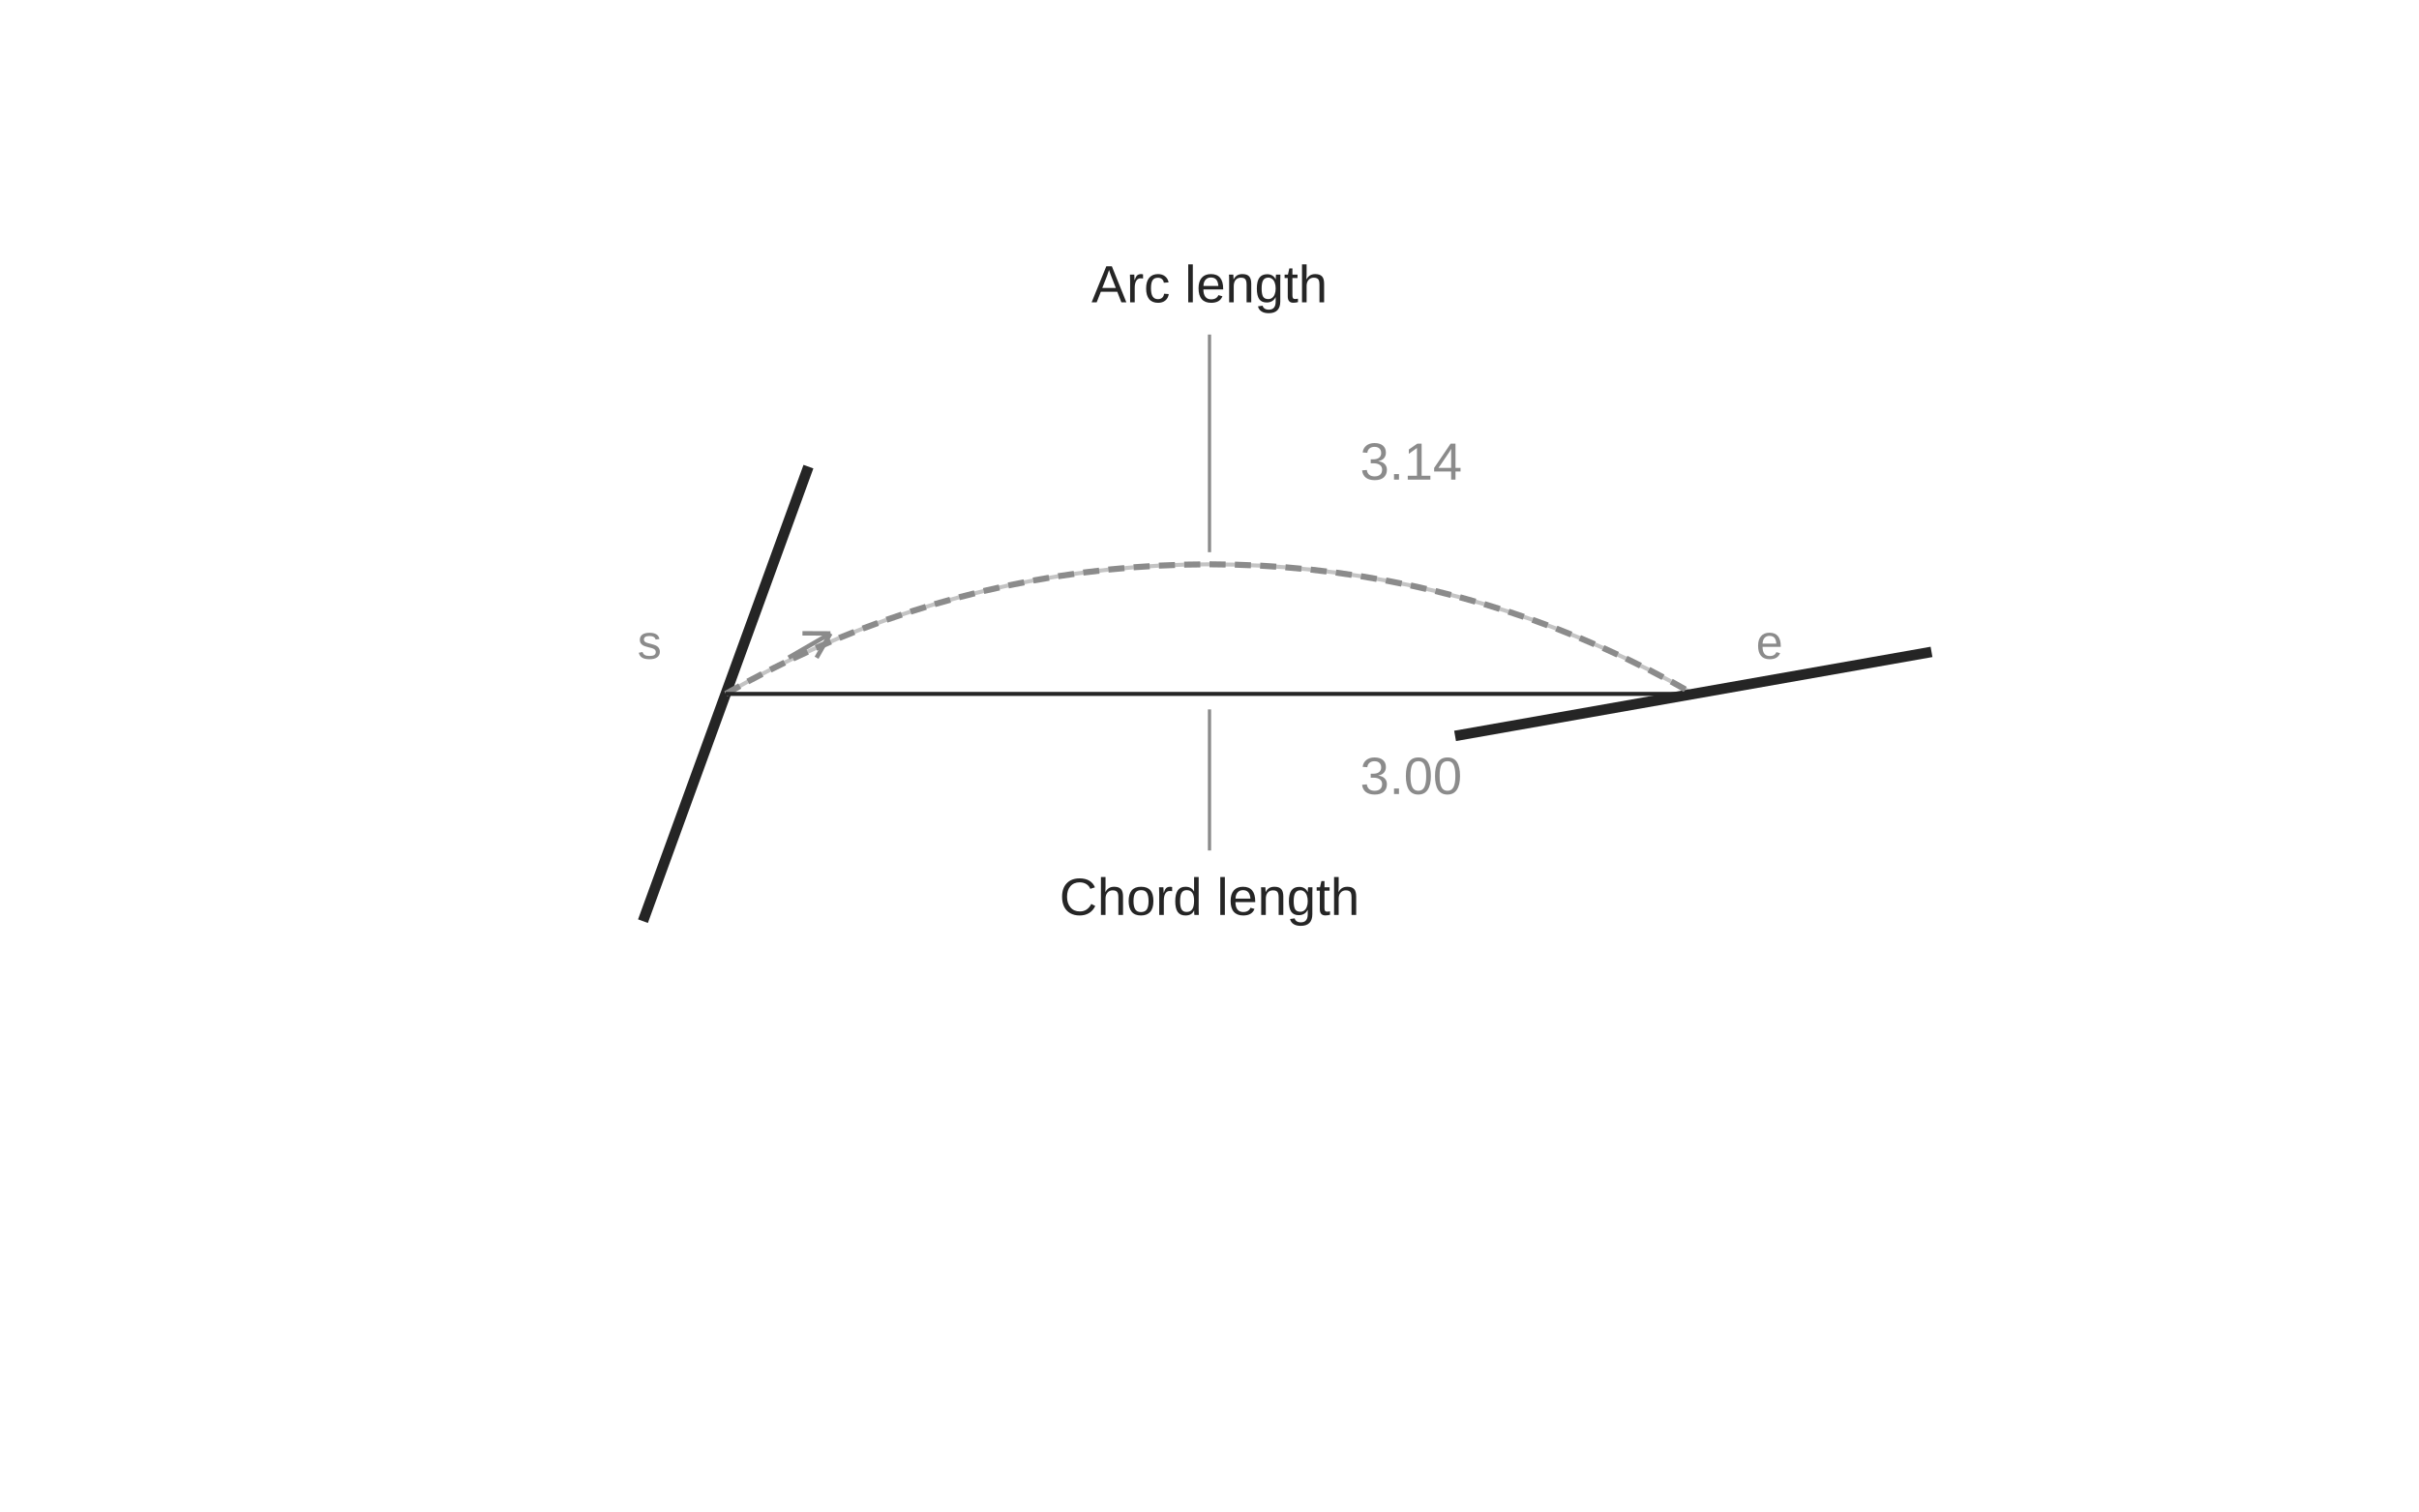
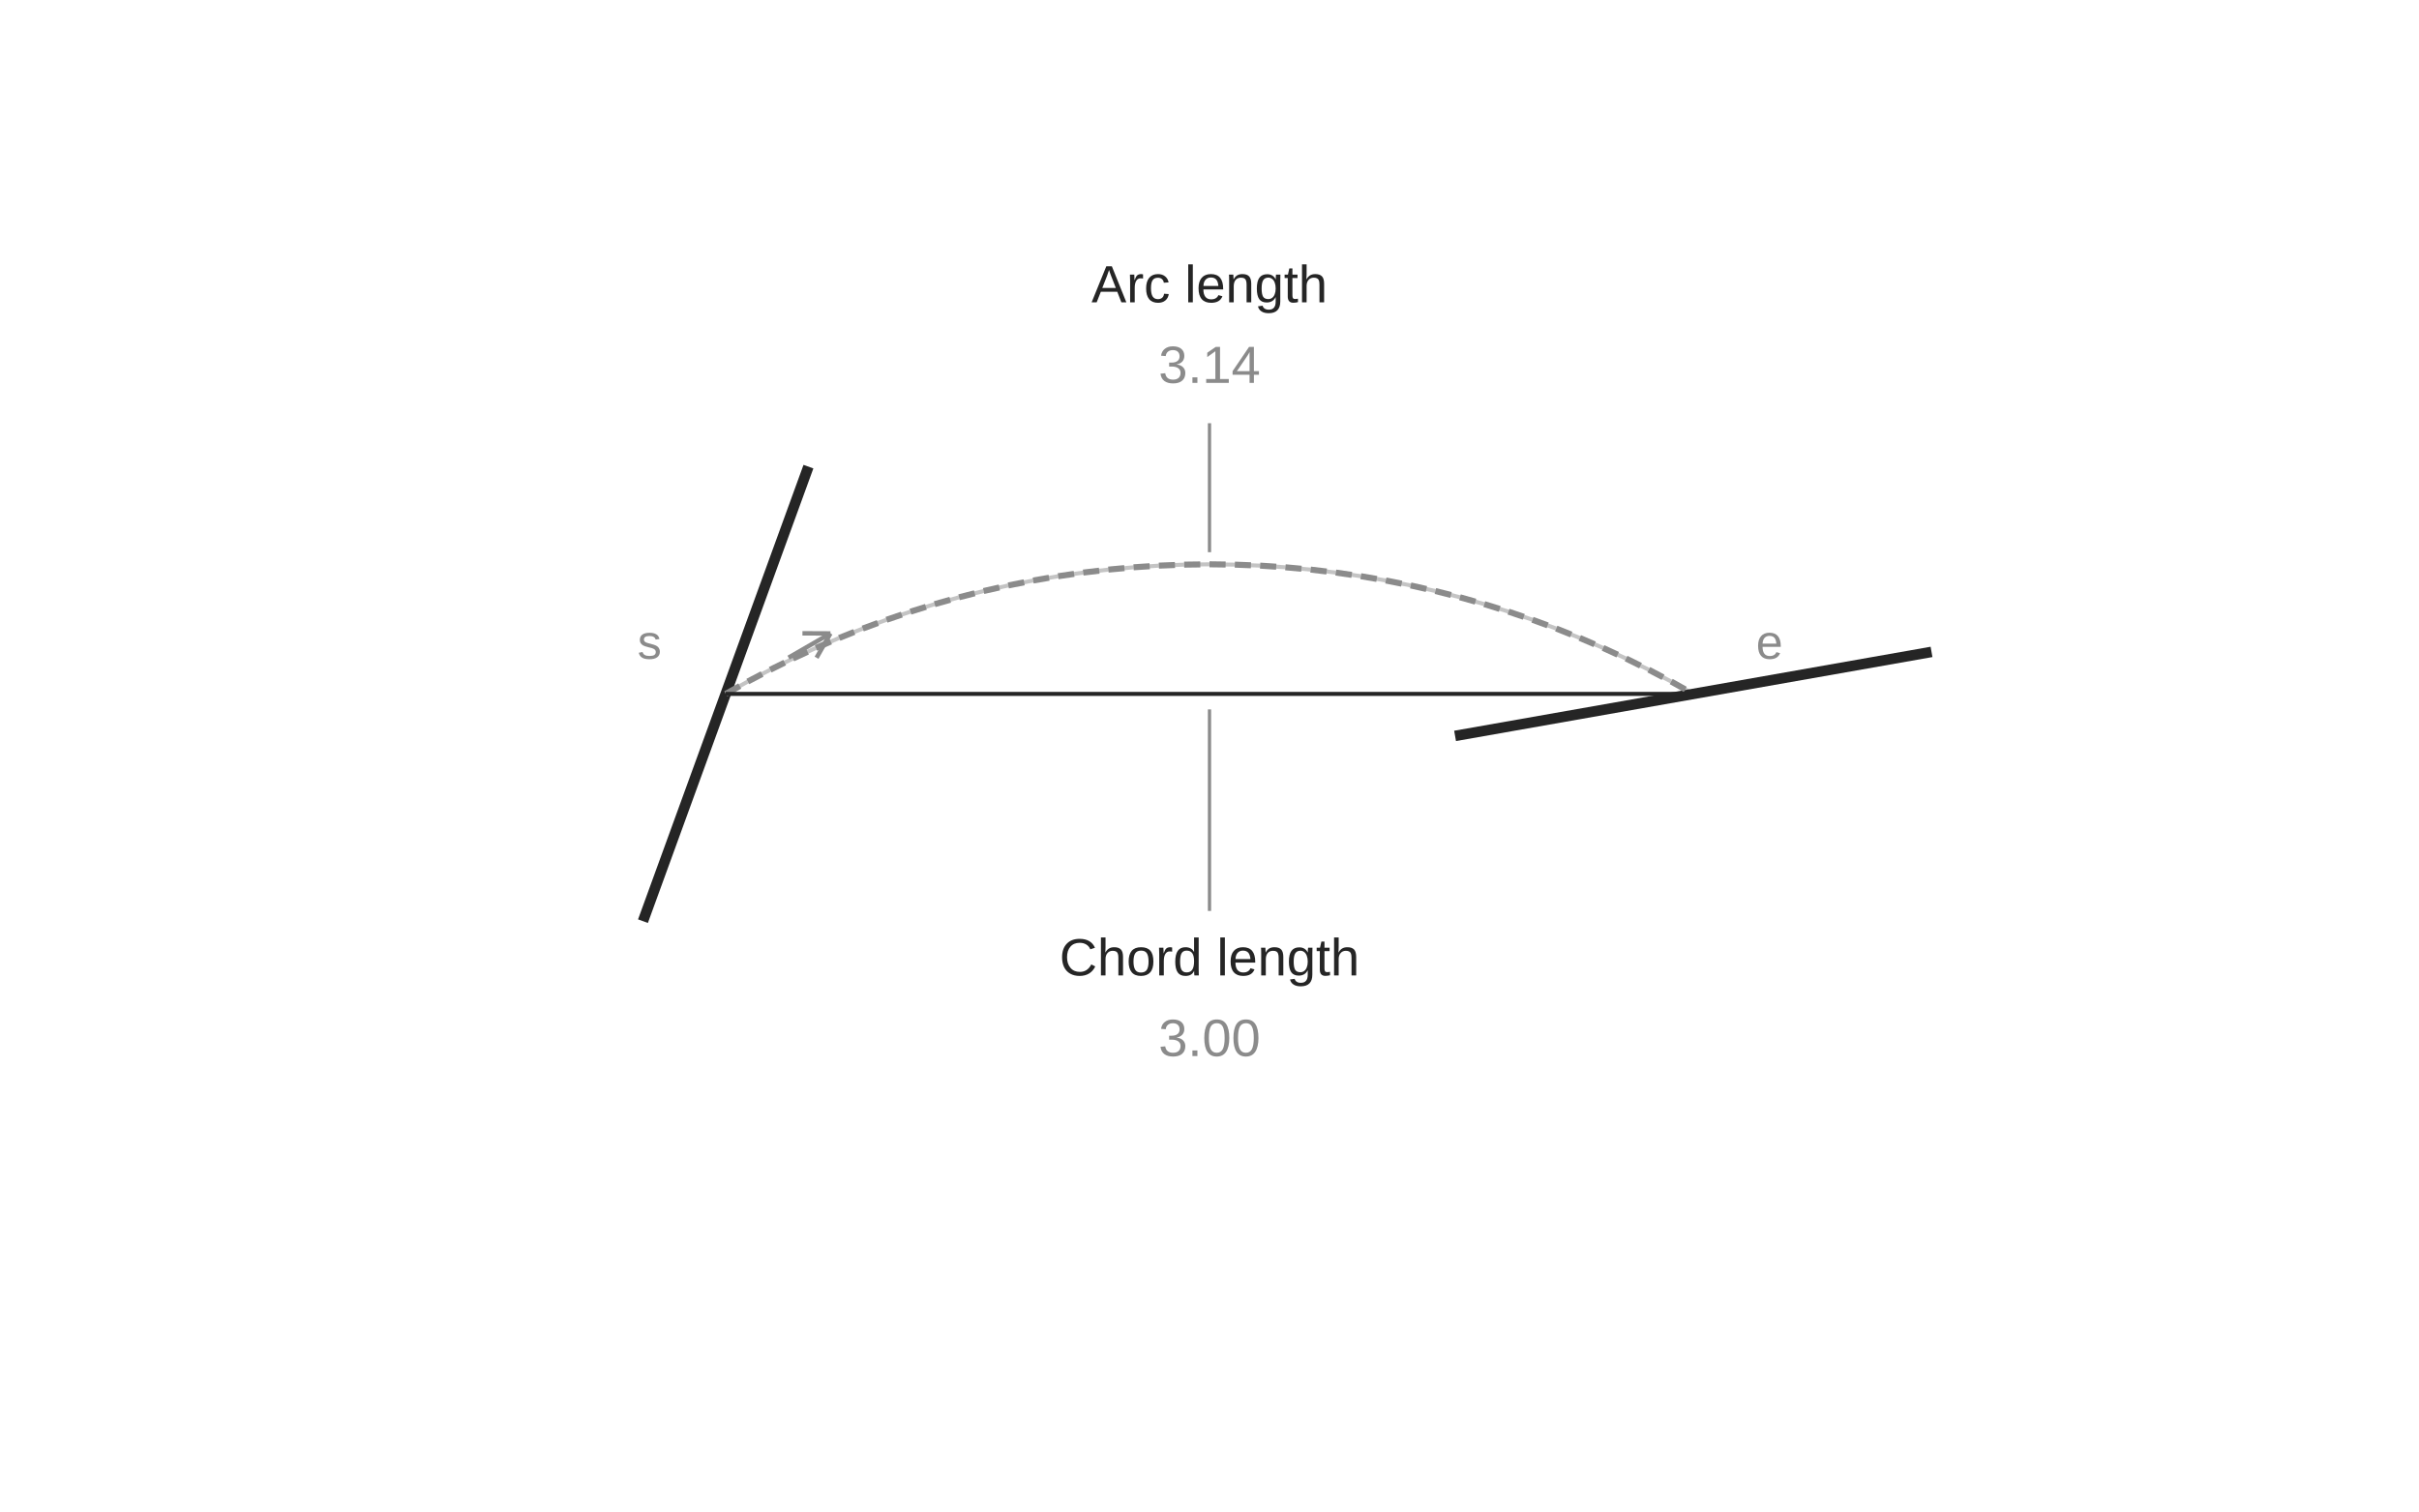
<svg xmlns="http://www.w3.org/2000/svg" width="600" height="375" viewBox="0 0 600 375" role="img" aria-labelledby="title description">
  <line class="guide" x1="180" y1="172.154" x2="185.482" y2="169.084" stroke="#C4C4C4" stroke-width="1" />
  <line class="guide" x1="185.482" y1="169.084" x2="191.042" y2="166.158" stroke="#C4C4C4" stroke-width="1" />
  <line class="guide" x1="191.042" y1="166.158" x2="196.677" y2="163.38" stroke="#C4C4C4" stroke-width="1" />
  <line class="guide" x1="196.677" y1="163.38" x2="202.383" y2="160.749" stroke="#C4C4C4" stroke-width="1" />
  <line class="guide" x1="202.383" y1="160.749" x2="208.156" y2="158.269" stroke="#C4C4C4" stroke-width="1" />
  <line class="guide" x1="208.156" y1="158.269" x2="213.992" y2="155.941" stroke="#C4C4C4" stroke-width="1" />
  <line class="guide" x1="213.992" y1="155.941" x2="219.886" y2="153.766" stroke="#C4C4C4" stroke-width="1" />
  <line class="guide" x1="219.886" y1="153.766" x2="225.836" y2="151.746" stroke="#C4C4C4" stroke-width="1" />
  <line class="guide" x1="225.836" y1="151.746" x2="231.836" y2="149.883" stroke="#C4C4C4" stroke-width="1" />
  <line class="guide" x1="231.836" y1="149.883" x2="237.883" y2="148.178" stroke="#C4C4C4" stroke-width="1" />
  <line class="guide" x1="237.883" y1="148.178" x2="243.973" y2="146.631" stroke="#C4C4C4" stroke-width="1" />
  <line class="guide" x1="243.973" y1="146.631" x2="250.101" y2="145.245" stroke="#C4C4C4" stroke-width="1" />
  <line class="guide" x1="250.101" y1="145.245" x2="256.263" y2="144.019" stroke="#C4C4C4" stroke-width="1" />
  <line class="guide" x1="256.263" y1="144.019" x2="262.456" y2="142.955" stroke="#C4C4C4" stroke-width="1" />
  <line class="guide" x1="262.456" y1="142.955" x2="268.674" y2="142.053" stroke="#C4C4C4" stroke-width="1" />
  <line class="guide" x1="268.674" y1="142.053" x2="274.913" y2="141.315" stroke="#C4C4C4" stroke-width="1" />
  <line class="guide" x1="274.913" y1="141.315" x2="281.17" y2="140.74" stroke="#C4C4C4" stroke-width="1" />
  <line class="guide" x1="281.17" y1="140.74" x2="287.439" y2="140.329" stroke="#C4C4C4" stroke-width="1" />
  <line class="guide" x1="287.439" y1="140.329" x2="293.718" y2="140.082" stroke="#C4C4C4" stroke-width="1" />
  <line class="guide" x1="293.718" y1="140.082" x2="300" y2="140" stroke="#C4C4C4" stroke-width="1" />
  <line class="guide" x1="300" y1="140" x2="306.282" y2="140.082" stroke="#C4C4C4" stroke-width="1" />
  <line class="guide" x1="306.282" y1="140.082" x2="312.561" y2="140.329" stroke="#C4C4C4" stroke-width="1" />
  <line class="guide" x1="312.561" y1="140.329" x2="318.83" y2="140.74" stroke="#C4C4C4" stroke-width="1" />
  <line class="guide" x1="318.83" y1="140.74" x2="325.087" y2="141.315" stroke="#C4C4C4" stroke-width="1" />
  <line class="guide" x1="325.087" y1="141.315" x2="331.326" y2="142.053" stroke="#C4C4C4" stroke-width="1" />
  <line class="guide" x1="331.326" y1="142.053" x2="337.544" y2="142.955" stroke="#C4C4C4" stroke-width="1" />
  <line class="guide" x1="337.544" y1="142.955" x2="343.737" y2="144.019" stroke="#C4C4C4" stroke-width="1" />
  <line class="guide" x1="343.737" y1="144.019" x2="349.899" y2="145.245" stroke="#C4C4C4" stroke-width="1" />
  <line class="guide" x1="349.899" y1="145.245" x2="356.027" y2="146.631" stroke="#C4C4C4" stroke-width="1" />
  <line class="guide" x1="356.027" y1="146.631" x2="362.117" y2="148.178" stroke="#C4C4C4" stroke-width="1" />
  <line class="guide" x1="362.117" y1="148.178" x2="368.164" y2="149.883" stroke="#C4C4C4" stroke-width="1" />
  <line class="guide" x1="368.164" y1="149.883" x2="374.164" y2="151.746" stroke="#C4C4C4" stroke-width="1" />
  <line class="guide" x1="374.164" y1="151.746" x2="380.114" y2="153.766" stroke="#C4C4C4" stroke-width="1" />
  <line class="guide" x1="380.114" y1="153.766" x2="386.008" y2="155.941" stroke="#C4C4C4" stroke-width="1" />
  <line class="guide" x1="386.008" y1="155.941" x2="391.844" y2="158.269" stroke="#C4C4C4" stroke-width="1" />
  <line class="guide" x1="391.844" y1="158.269" x2="397.617" y2="160.749" stroke="#C4C4C4" stroke-width="1" />
  <line class="guide" x1="397.617" y1="160.749" x2="403.323" y2="163.38" stroke="#C4C4C4" stroke-width="1" />
  <line class="guide" x1="403.323" y1="163.38" x2="408.958" y2="166.158" stroke="#C4C4C4" stroke-width="1" />
  <line class="guide" x1="408.958" y1="166.158" x2="414.518" y2="169.084" stroke="#C4C4C4" stroke-width="1" />
  <line class="guide" x1="414.518" y1="169.084" x2="420" y2="172.154" stroke="#C4C4C4" stroke-width="1" />
  <line class="slit" x1="159.479" y1="228.535" x2="200.521" y2="115.772" stroke="#252525" stroke-width="2.6" />
  <line class="slit" x1="360.912" y1="182.573" x2="479.088" y2="161.735" stroke="#252525" stroke-width="2.6" />
  <line class="measured-arc" x1="180" y1="172.154" x2="185.482" y2="169.084" stroke="#8B8B8B" stroke-width="1.5" stroke-dasharray="4 4" />
  <line class="measured-arc" x1="185.482" y1="169.084" x2="191.042" y2="166.158" stroke="#8B8B8B" stroke-width="1.5" stroke-dasharray="4 4" />
  <line class="measured-arc" x1="191.042" y1="166.158" x2="196.677" y2="163.38" stroke="#8B8B8B" stroke-width="1.5" stroke-dasharray="4 4" />
  <line class="measured-arc" x1="196.677" y1="163.38" x2="202.383" y2="160.749" stroke="#8B8B8B" stroke-width="1.5" stroke-dasharray="4 4" />
  <line class="measured-arc" x1="202.383" y1="160.749" x2="208.156" y2="158.269" stroke="#8B8B8B" stroke-width="1.5" stroke-dasharray="4 4" />
  <line class="measured-arc" x1="208.156" y1="158.269" x2="213.992" y2="155.941" stroke="#8B8B8B" stroke-width="1.5" stroke-dasharray="4 4" />
  <line class="measured-arc" x1="213.992" y1="155.941" x2="219.886" y2="153.766" stroke="#8B8B8B" stroke-width="1.5" stroke-dasharray="4 4" />
  <line class="measured-arc" x1="219.886" y1="153.766" x2="225.836" y2="151.746" stroke="#8B8B8B" stroke-width="1.5" stroke-dasharray="4 4" />
  <line class="measured-arc" x1="225.836" y1="151.746" x2="231.836" y2="149.883" stroke="#8B8B8B" stroke-width="1.5" stroke-dasharray="4 4" />
  <line class="measured-arc" x1="231.836" y1="149.883" x2="237.883" y2="148.178" stroke="#8B8B8B" stroke-width="1.5" stroke-dasharray="4 4" />
  <line class="measured-arc" x1="237.883" y1="148.178" x2="243.973" y2="146.631" stroke="#8B8B8B" stroke-width="1.5" stroke-dasharray="4 4" />
  <line class="measured-arc" x1="243.973" y1="146.631" x2="250.101" y2="145.245" stroke="#8B8B8B" stroke-width="1.5" stroke-dasharray="4 4" />
  <line class="measured-arc" x1="250.101" y1="145.245" x2="256.263" y2="144.019" stroke="#8B8B8B" stroke-width="1.5" stroke-dasharray="4 4" />
  <line class="measured-arc" x1="256.263" y1="144.019" x2="262.456" y2="142.955" stroke="#8B8B8B" stroke-width="1.5" stroke-dasharray="4 4" />
  <line class="measured-arc" x1="262.456" y1="142.955" x2="268.674" y2="142.053" stroke="#8B8B8B" stroke-width="1.5" stroke-dasharray="4 4" />
  <line class="measured-arc" x1="268.674" y1="142.053" x2="274.913" y2="141.315" stroke="#8B8B8B" stroke-width="1.5" stroke-dasharray="4 4" />
  <line class="measured-arc" x1="274.913" y1="141.315" x2="281.17" y2="140.74" stroke="#8B8B8B" stroke-width="1.5" stroke-dasharray="4 4" />
  <line class="measured-arc" x1="281.17" y1="140.74" x2="287.439" y2="140.329" stroke="#8B8B8B" stroke-width="1.5" stroke-dasharray="4 4" />
  <line class="measured-arc" x1="287.439" y1="140.329" x2="293.718" y2="140.082" stroke="#8B8B8B" stroke-width="1.5" stroke-dasharray="4 4" />
  <line class="measured-arc" x1="293.718" y1="140.082" x2="300" y2="140" stroke="#8B8B8B" stroke-width="1.5" stroke-dasharray="4 4" />
  <line class="measured-arc" x1="300" y1="140" x2="306.282" y2="140.082" stroke="#8B8B8B" stroke-width="1.5" stroke-dasharray="4 4" />
  <line class="measured-arc" x1="306.282" y1="140.082" x2="312.561" y2="140.329" stroke="#8B8B8B" stroke-width="1.5" stroke-dasharray="4 4" />
  <line class="measured-arc" x1="312.561" y1="140.329" x2="318.83" y2="140.74" stroke="#8B8B8B" stroke-width="1.5" stroke-dasharray="4 4" />
  <line class="measured-arc" x1="318.83" y1="140.74" x2="325.087" y2="141.315" stroke="#8B8B8B" stroke-width="1.5" stroke-dasharray="4 4" />
  <line class="measured-arc" x1="325.087" y1="141.315" x2="331.326" y2="142.053" stroke="#8B8B8B" stroke-width="1.5" stroke-dasharray="4 4" />
  <line class="measured-arc" x1="331.326" y1="142.053" x2="337.544" y2="142.955" stroke="#8B8B8B" stroke-width="1.5" stroke-dasharray="4 4" />
  <line class="measured-arc" x1="337.544" y1="142.955" x2="343.737" y2="144.019" stroke="#8B8B8B" stroke-width="1.5" stroke-dasharray="4 4" />
  <line class="measured-arc" x1="343.737" y1="144.019" x2="349.899" y2="145.245" stroke="#8B8B8B" stroke-width="1.5" stroke-dasharray="4 4" />
  <line class="measured-arc" x1="349.899" y1="145.245" x2="356.027" y2="146.631" stroke="#8B8B8B" stroke-width="1.5" stroke-dasharray="4 4" />
  <line class="measured-arc" x1="356.027" y1="146.631" x2="362.117" y2="148.178" stroke="#8B8B8B" stroke-width="1.5" stroke-dasharray="4 4" />
  <line class="measured-arc" x1="362.117" y1="148.178" x2="368.164" y2="149.883" stroke="#8B8B8B" stroke-width="1.5" stroke-dasharray="4 4" />
  <line class="measured-arc" x1="368.164" y1="149.883" x2="374.164" y2="151.746" stroke="#8B8B8B" stroke-width="1.5" stroke-dasharray="4 4" />
  <line class="measured-arc" x1="374.164" y1="151.746" x2="380.114" y2="153.766" stroke="#8B8B8B" stroke-width="1.5" stroke-dasharray="4 4" />
  <line class="measured-arc" x1="380.114" y1="153.766" x2="386.008" y2="155.941" stroke="#8B8B8B" stroke-width="1.5" stroke-dasharray="4 4" />
  <line class="measured-arc" x1="386.008" y1="155.941" x2="391.844" y2="158.269" stroke="#8B8B8B" stroke-width="1.5" stroke-dasharray="4 4" />
  <line class="measured-arc" x1="391.844" y1="158.269" x2="397.617" y2="160.749" stroke="#8B8B8B" stroke-width="1.5" stroke-dasharray="4 4" />
  <line class="measured-arc" x1="397.617" y1="160.749" x2="403.323" y2="163.38" stroke="#8B8B8B" stroke-width="1.5" stroke-dasharray="4 4" />
  <line class="measured-arc" x1="403.323" y1="163.38" x2="408.958" y2="166.158" stroke="#8B8B8B" stroke-width="1.5" stroke-dasharray="4 4" />
  <line class="measured-arc" x1="408.958" y1="166.158" x2="414.518" y2="169.084" stroke="#8B8B8B" stroke-width="1.5" stroke-dasharray="4 4" />
  <line class="measured-arc" x1="414.518" y1="169.084" x2="420" y2="172.154" stroke="#8B8B8B" stroke-width="1.5" stroke-dasharray="4 4" />
-   <line class="term-leader" x1="300" y1="83" x2="300" y2="137" stroke="#8B8B8B" stroke-width="0.8" />
+   <line class="term-leader" x1="300" y1="105" x2="300" y2="137" stroke="#8B8B8B" stroke-width="0.8" />
  <text class="term-label" x="300" y="75" text-anchor="middle" font-family="Arial,sans-serif" font-size="13" fill="#252525">Arc length</text>
-   <text class="measurement" x="350" y="119" text-anchor="middle" font-family="Arial,sans-serif" font-size="13" fill="#8B8B8B">3.14</text>
+   <text class="measurement" x="300" y="95" text-anchor="middle" font-family="Arial,sans-serif" font-size="13" fill="#8B8B8B">3.14</text>
  <line class="chord" x1="180" y1="172.154" x2="420" y2="172.154" stroke="#252525" stroke-width="1" />
-   <line class="term-leader" x1="300" y1="211" x2="300" y2="176" stroke="#8B8B8B" stroke-width="0.8" />
-   <text class="term-label" x="300" y="227" text-anchor="middle" font-family="Arial,sans-serif" font-size="13" fill="#252525">Chord length</text>
-   <text class="measurement" x="350" y="197" text-anchor="middle" font-family="Arial,sans-serif" font-size="13" fill="#8B8B8B">3.00</text>
+   <line class="term-leader" x1="300" y1="226" x2="300" y2="176" stroke="#8B8B8B" stroke-width="0.8" />
+   <text class="term-label" x="300" y="242" text-anchor="middle" font-family="Arial,sans-serif" font-size="13" fill="#252525">Chord length</text>
+   <text class="measurement" x="300" y="262" text-anchor="middle" font-family="Arial,sans-serif" font-size="13" fill="#8B8B8B">3.00</text>
  <text class="notation-start" x="161.108" y="163.431" text-anchor="middle" font-family="Arial,sans-serif" font-size="12" fill="#8B8B8B">s</text>
  <line class="direction" x1="195.588" y1="163.154" x2="205.981" y2="157.154" stroke="#8B8B8B" stroke-width="1.1" />
  <line class="direction" x1="205.981" y1="157.154" x2="199.035" y2="157.123" stroke="#8B8B8B" stroke-width="1.1" />
  <line class="direction" x1="205.981" y1="157.154" x2="202.535" y2="163.185" stroke="#8B8B8B" stroke-width="1.1" />
  <text class="notation-end" x="438.892" y="163.431" text-anchor="middle" font-family="Arial,sans-serif" font-size="12" fill="#8B8B8B">e</text>
</svg>
